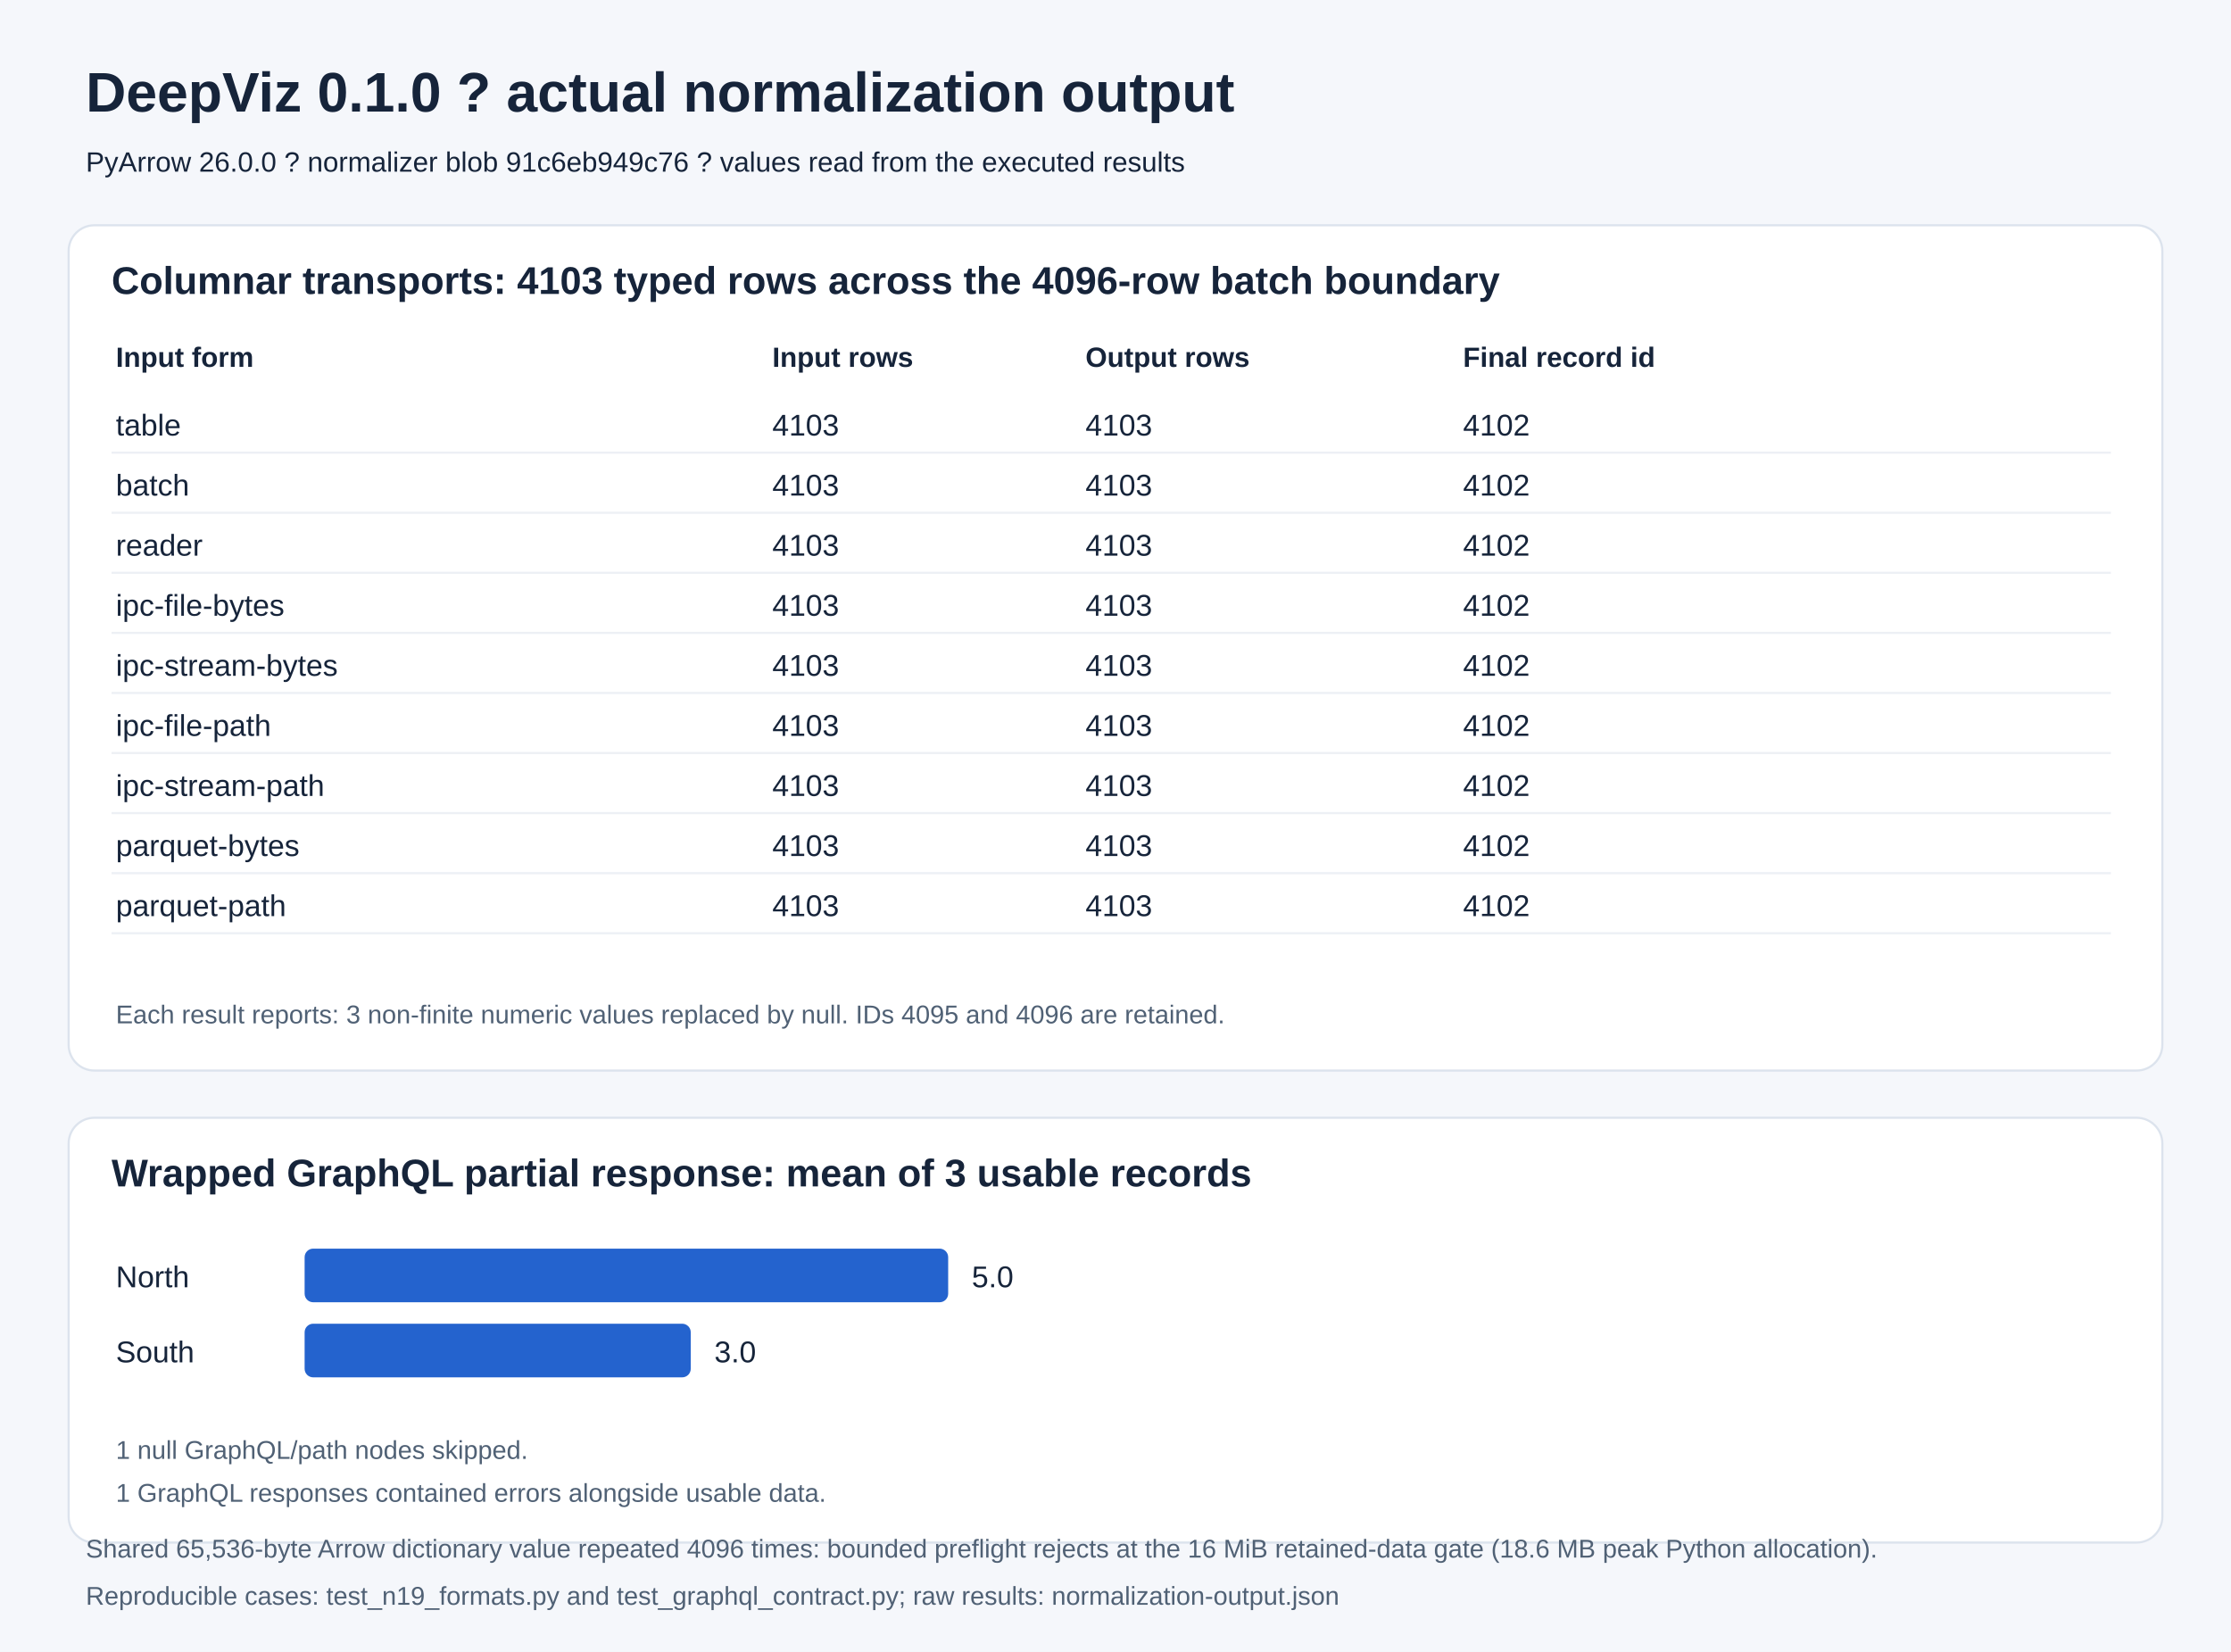
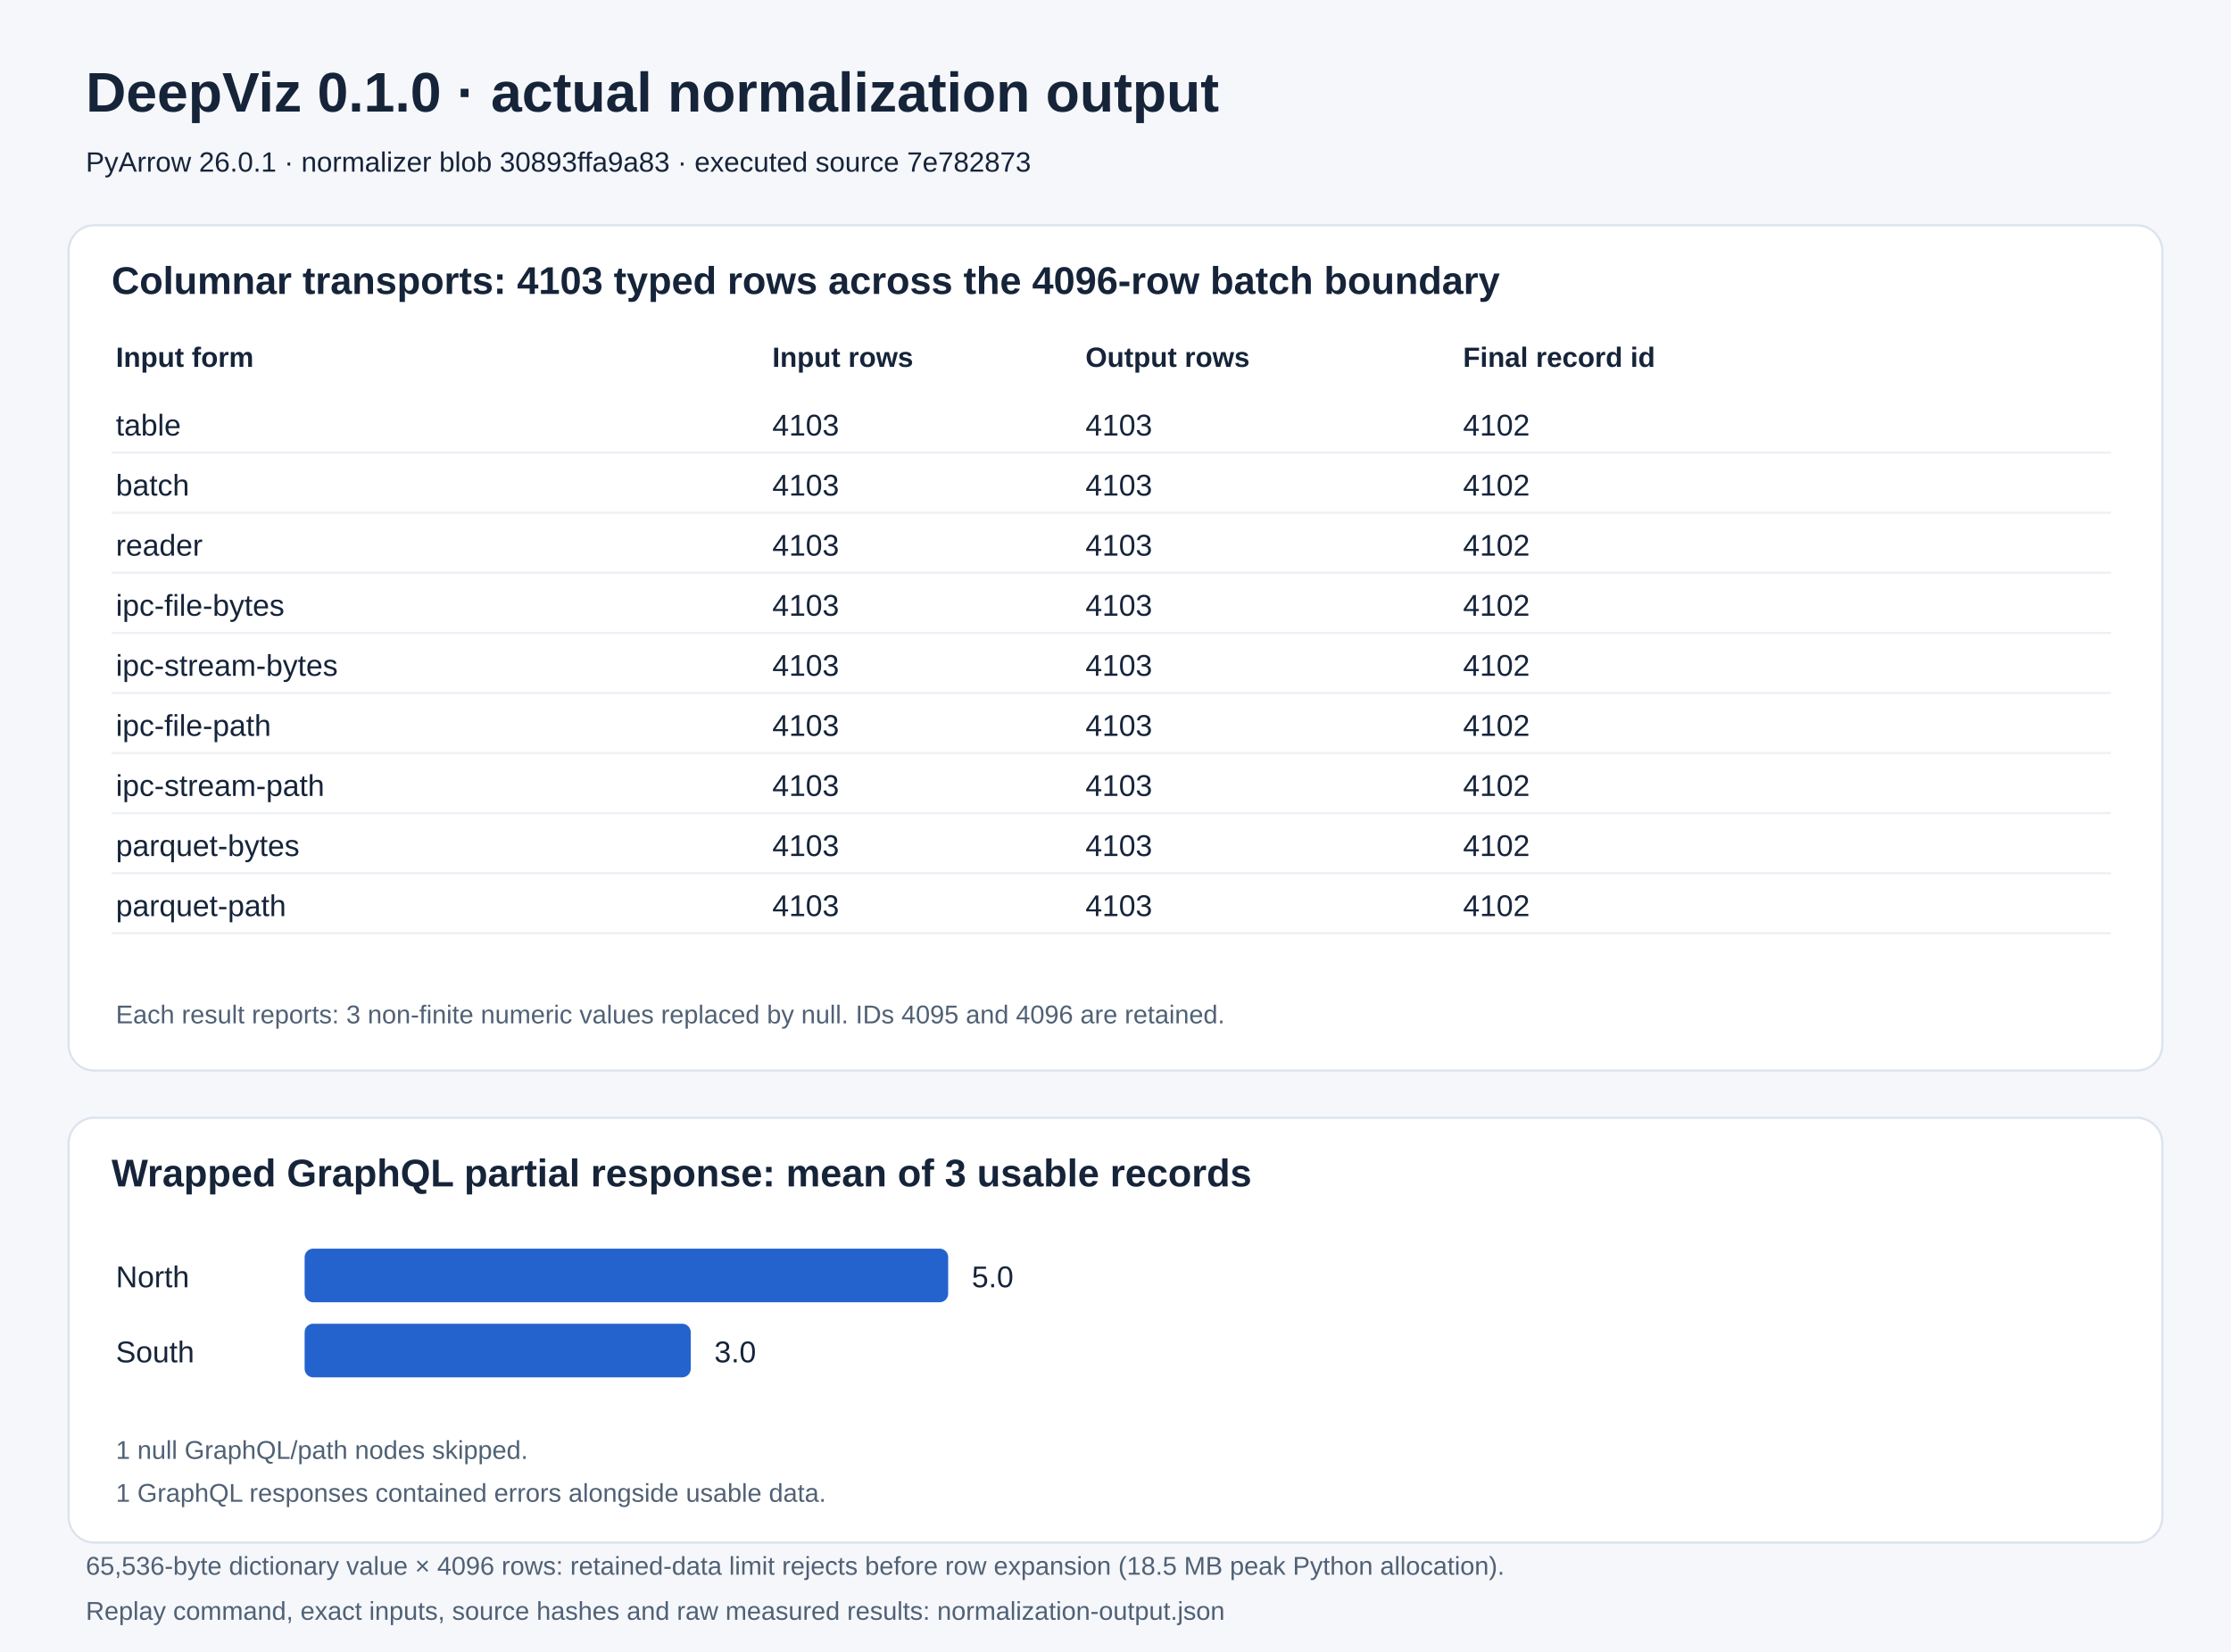
<svg xmlns="http://www.w3.org/2000/svg" width="1040" height="770" viewBox="0 0 1040 770" role="img" aria-labelledby="title desc">
  <rect width="1040" height="770" fill="#f5f7fb" />
  <g font-family="Segoe UI,Arial,sans-serif" fill="#16243a">
-     <text x="40" y="52" font-size="26" font-weight="700">DeepViz 0.1.0 ? actual normalization output</text>
-     <text x="40" y="80" font-size="13">PyArrow 26.0.0 ? normalizer blob 91c6eb949c76 ? values read from the executed results</text>
+     <text x="40" y="52" font-size="26" font-weight="700">DeepViz 0.1.0 · actual normalization output</text>
+     <text x="40" y="80" font-size="13">PyArrow 26.0.1 · normalizer blob 30893ffa9a83 · executed source 7e782873</text>
    <rect x="32" y="105" width="976" height="394" rx="12" fill="white" stroke="#dce3ed" />
    <text x="52" y="137" font-size="18" font-weight="700">Columnar transports: 4103 typed rows across the 4096-row batch boundary</text>
    <text x="54" y="171" font-size="13" font-weight="700">Input form</text>
    <text x="360" y="171" font-size="13" font-weight="700">Input rows</text>
    <text x="506" y="171" font-size="13" font-weight="700">Output rows</text>
    <text x="682" y="171" font-size="13" font-weight="700">Final record id</text>
    <path d="M52 211H984" stroke="#edf0f5" />
    <text x="54" y="203" font-size="14">table</text>
    <text x="360" y="203" font-size="14">4103</text>
    <text x="506" y="203" font-size="14">4103</text>
    <text x="682" y="203" font-size="14">4102</text>
    <path d="M52 239H984" stroke="#edf0f5" />
    <text x="54" y="231" font-size="14">batch</text>
    <text x="360" y="231" font-size="14">4103</text>
    <text x="506" y="231" font-size="14">4103</text>
    <text x="682" y="231" font-size="14">4102</text>
    <path d="M52 267H984" stroke="#edf0f5" />
    <text x="54" y="259" font-size="14">reader</text>
    <text x="360" y="259" font-size="14">4103</text>
    <text x="506" y="259" font-size="14">4103</text>
    <text x="682" y="259" font-size="14">4102</text>
    <path d="M52 295H984" stroke="#edf0f5" />
    <text x="54" y="287" font-size="14">ipc-file-bytes</text>
    <text x="360" y="287" font-size="14">4103</text>
    <text x="506" y="287" font-size="14">4103</text>
    <text x="682" y="287" font-size="14">4102</text>
    <path d="M52 323H984" stroke="#edf0f5" />
    <text x="54" y="315" font-size="14">ipc-stream-bytes</text>
    <text x="360" y="315" font-size="14">4103</text>
    <text x="506" y="315" font-size="14">4103</text>
    <text x="682" y="315" font-size="14">4102</text>
    <path d="M52 351H984" stroke="#edf0f5" />
    <text x="54" y="343" font-size="14">ipc-file-path</text>
    <text x="360" y="343" font-size="14">4103</text>
    <text x="506" y="343" font-size="14">4103</text>
    <text x="682" y="343" font-size="14">4102</text>
    <path d="M52 379H984" stroke="#edf0f5" />
    <text x="54" y="371" font-size="14">ipc-stream-path</text>
    <text x="360" y="371" font-size="14">4103</text>
    <text x="506" y="371" font-size="14">4103</text>
    <text x="682" y="371" font-size="14">4102</text>
    <path d="M52 407H984" stroke="#edf0f5" />
    <text x="54" y="399" font-size="14">parquet-bytes</text>
    <text x="360" y="399" font-size="14">4103</text>
    <text x="506" y="399" font-size="14">4103</text>
    <text x="682" y="399" font-size="14">4102</text>
    <path d="M52 435H984" stroke="#edf0f5" />
    <text x="54" y="427" font-size="14">parquet-path</text>
    <text x="360" y="427" font-size="14">4103</text>
    <text x="506" y="427" font-size="14">4103</text>
    <text x="682" y="427" font-size="14">4102</text>
    <text x="54" y="477" font-size="12" fill="#506175">Each result reports: 3 non-finite numeric values replaced by null. IDs 4095 and 4096 are retained.</text>
    <rect x="32" y="521" width="976" height="198" rx="12" fill="white" stroke="#dce3ed" />
    <text x="52" y="553" font-size="18" font-weight="700">Wrapped GraphQL partial response: mean of 3 usable records</text>
    <text x="54" y="600" font-size="14">North</text>
    <rect x="142" y="582" width="300.0" height="25" rx="4" fill="#2463ce" />
    <text x="453.0" y="600" font-size="14">5.0</text>
    <text x="54" y="635" font-size="14">South</text>
    <rect x="142" y="617" width="180.0" height="25" rx="4" fill="#2463ce" />
    <text x="333.0" y="635" font-size="14">3.0</text>
    <text x="54" y="680" font-size="12" fill="#506175">1 null GraphQL/path nodes skipped.</text>
    <text x="54" y="700" font-size="12" fill="#506175">1 GraphQL responses contained errors alongside usable data.</text>
-     <text x="40" y="726" font-size="12" fill="#506175">Shared 65,536-byte Arrow dictionary value repeated 4096 times: bounded preflight rejects at the 16 MiB retained-data gate (18.6 MB peak Python allocation).</text>
-     <text x="40" y="748" font-size="12" fill="#506175">Reproducible cases: test_n19_formats.py and test_graphql_contract.py; raw results: normalization-output.json</text>
+     <text x="40" y="734" font-size="12" fill="#506175">65,536-byte dictionary value × 4096 rows: retained-data limit rejects before row expansion (18.5 MB peak Python allocation).</text>
+     <text x="40" y="755" font-size="12" fill="#506175">Replay command, exact inputs, source hashes and raw measured results: normalization-output.json</text>
  </g>
</svg>
